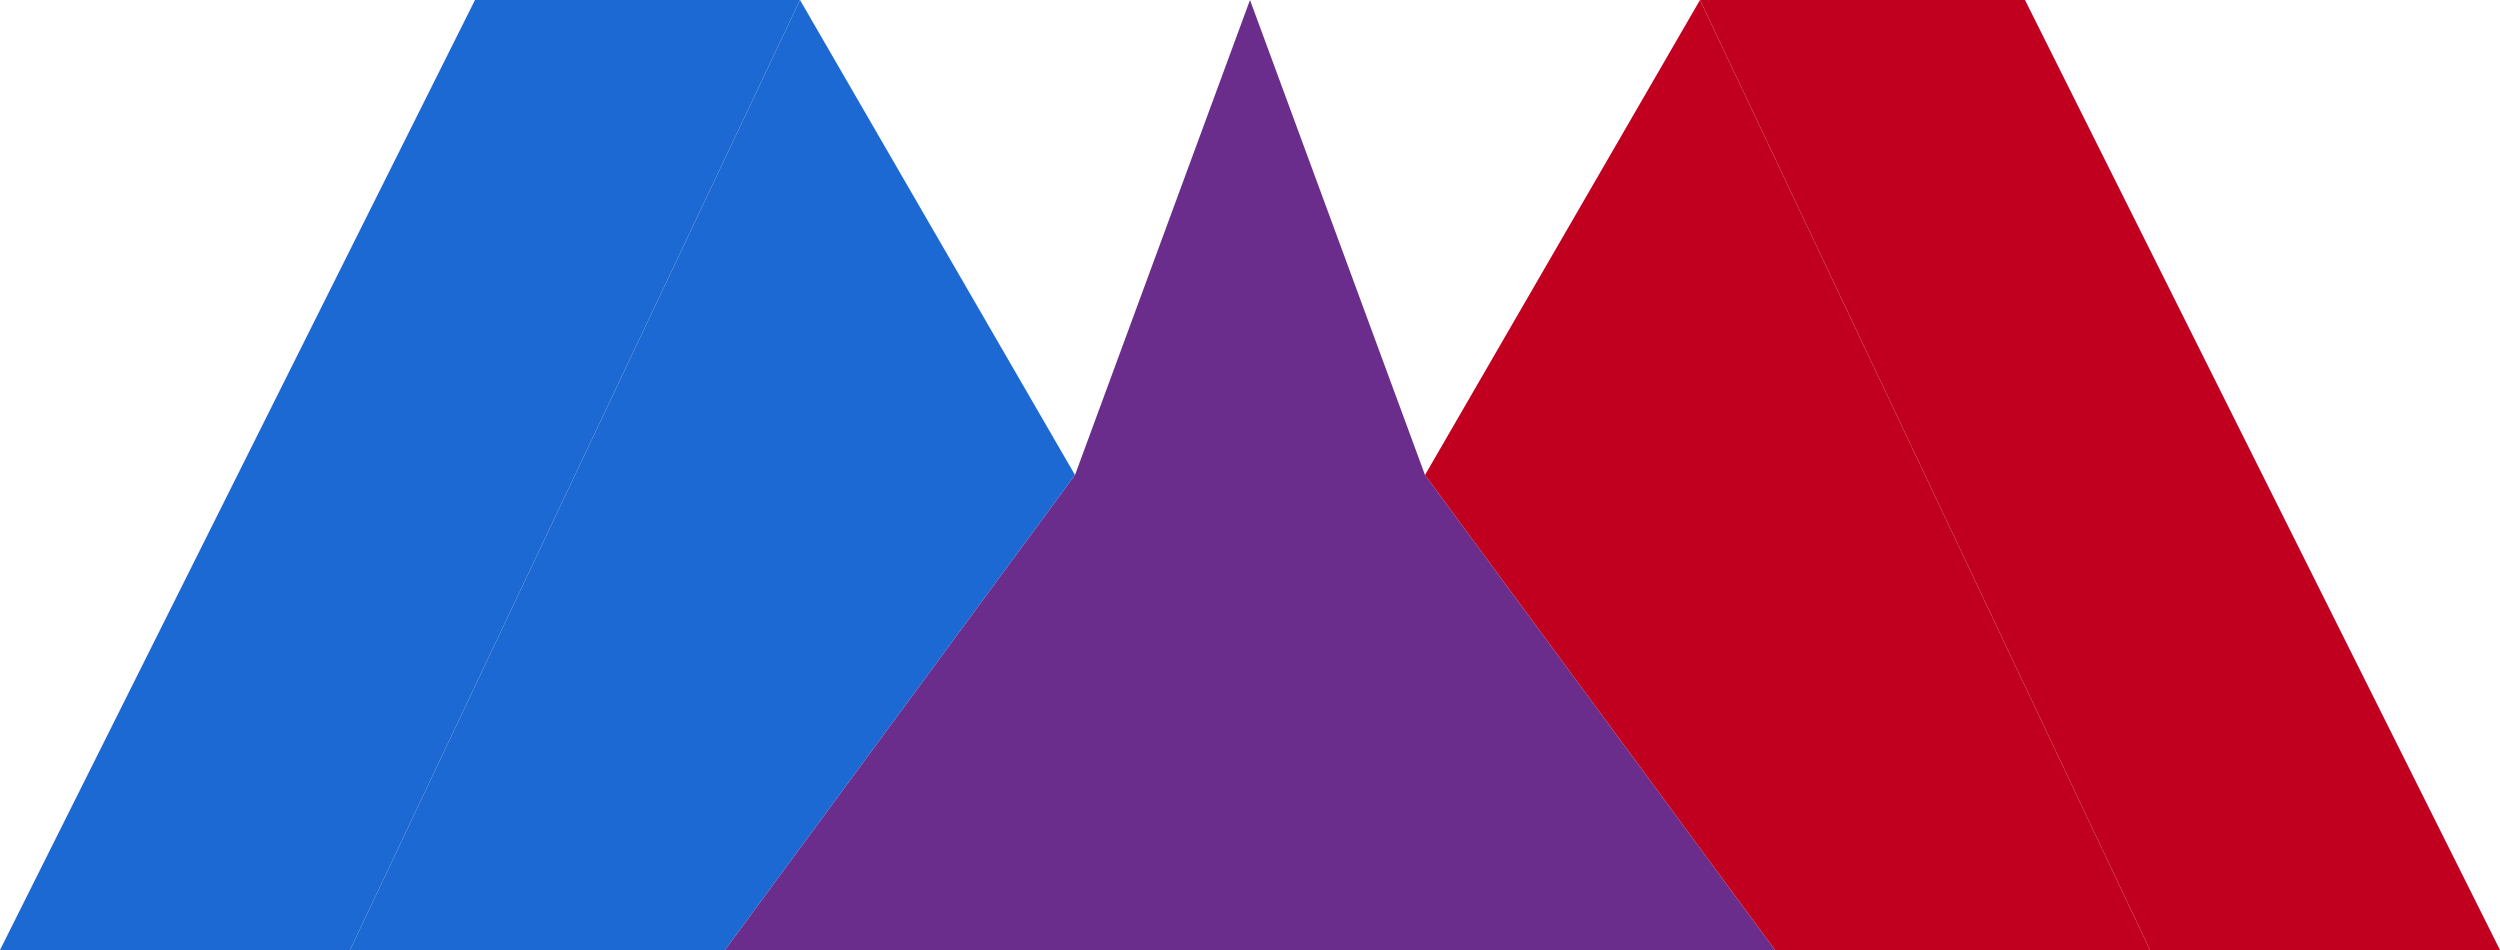
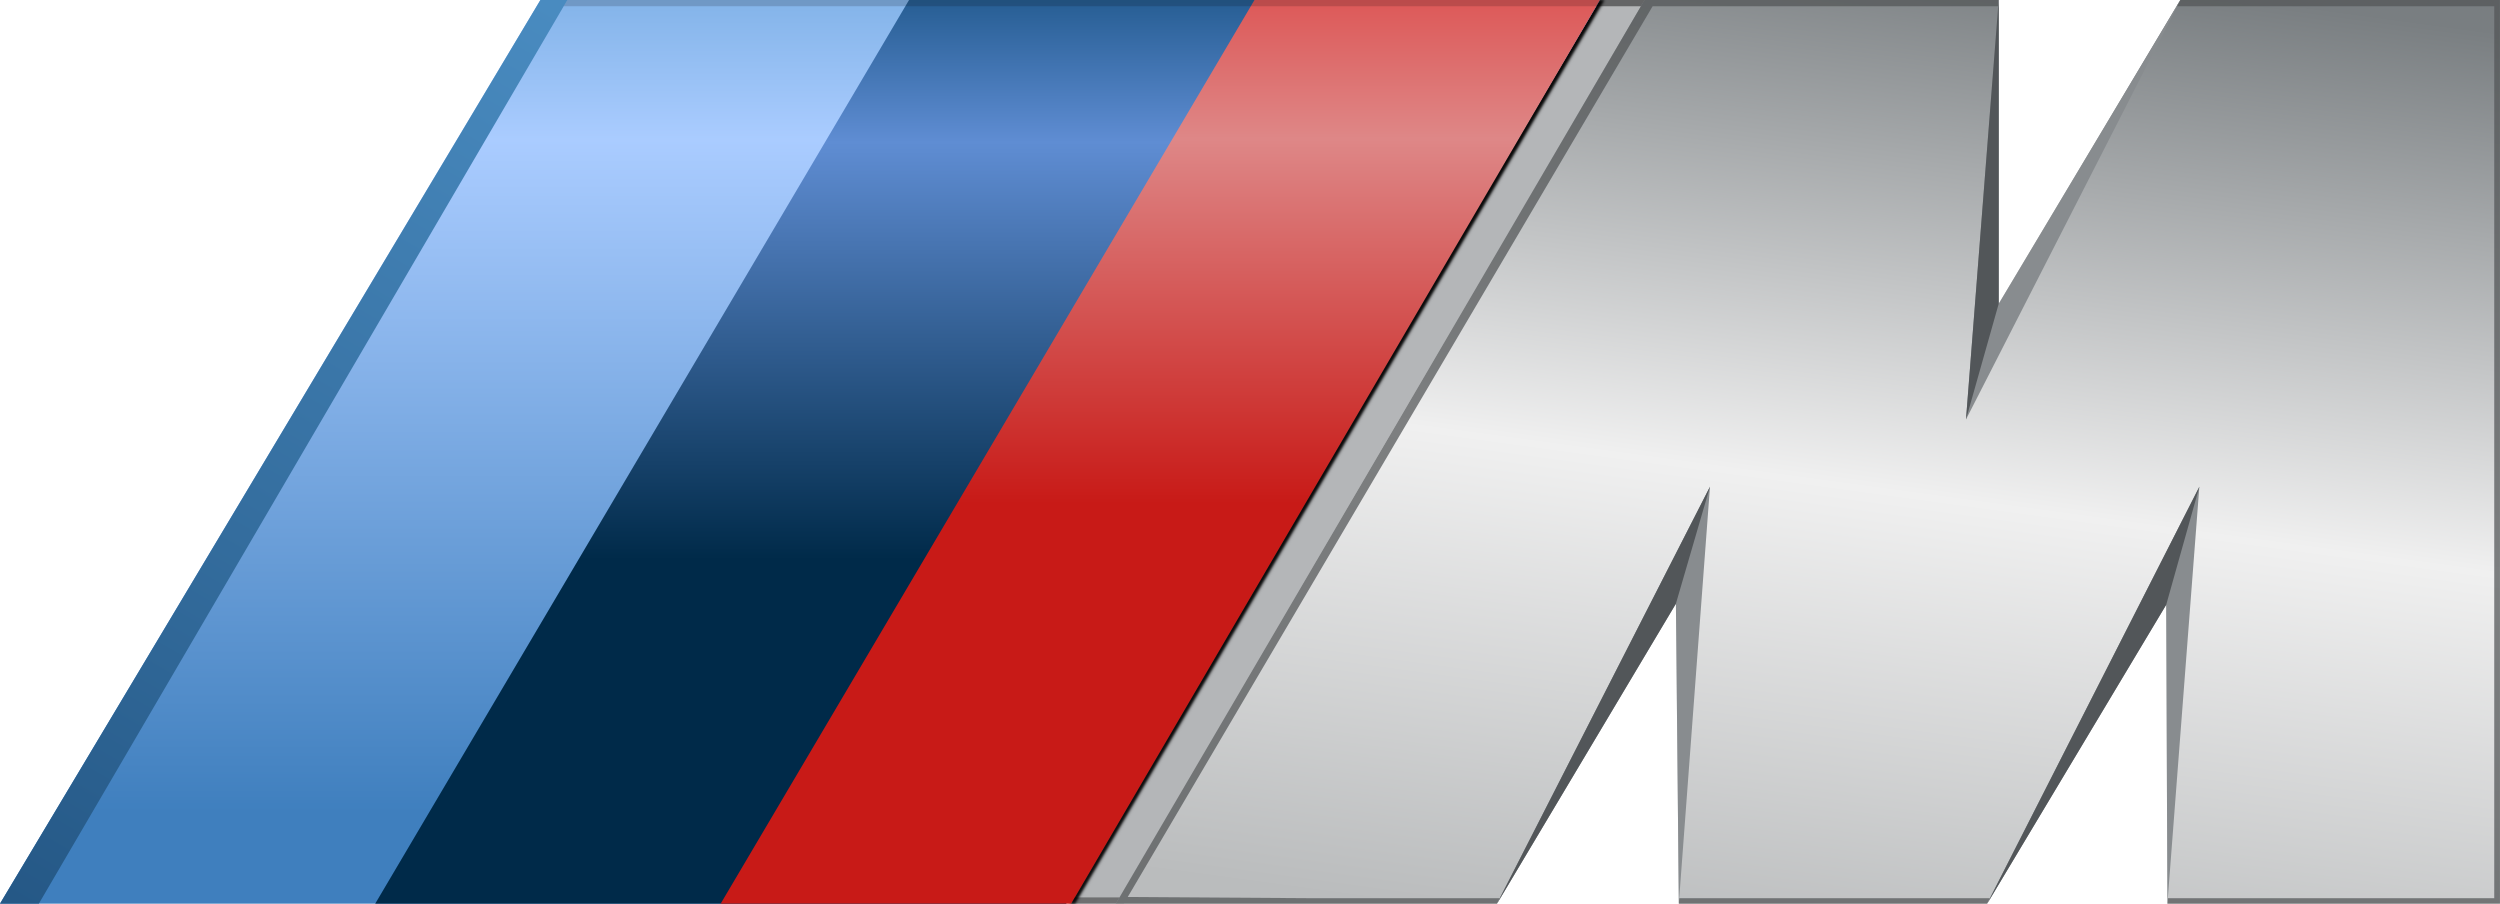
- <svg xmlns="http://www.w3.org/2000/svg" viewBox="0 0 200 76" role="img" aria-label="BMW M Division Logo">
-   <path d="M0,76 L38,0 L64,0 L28,76 Z" fill="#1C69D4" />
-   <path d="M28,76 L64,0 L86,38 L58,76 Z" fill="#1C69D4" />
-   <path d="M58,76 L86,38 L100,0 L114,38 L142,76 Z" fill="#6B2D8B" />
-   <path d="M142,76 L114,38 L136,0 L172,76 Z" fill="#C1001F" />
-   <path d="M172,76 L136,0 L162,0 L200,76 Z" fill="#C1001F" />
+ <svg xmlns="http://www.w3.org/2000/svg" xmlns:xlink="http://www.w3.org/1999/xlink" width="57.978mm" height="20.957mm" viewBox="0 0 57.978 20.957" version="1.1" id="svg8">
+   <defs id="defs2">
+     <linearGradient id="linearGradient1213">
+       <stop style="stop-color:#498bc0;stop-opacity:1" offset="0" id="stop1209" />
+       <stop style="stop-color:#255886;stop-opacity:1" offset="1" id="stop1211" />
+     </linearGradient>
+     <linearGradient id="linearGradient1169">
+       <stop id="stop1163" offset="0" style="stop-color:#003d68;stop-opacity:1" />
+       <stop style="stop-color:#5f8dd3;stop-opacity:1" offset="0.364" id="stop1165" />
+       <stop id="stop1167" offset="1" style="stop-color:#002a49;stop-opacity:1" />
+     </linearGradient>
+     <linearGradient id="linearGradient1161">
+       <stop id="stop1155" offset="0" style="stop-color:#619ed5;stop-opacity:1" />
+       <stop style="stop-color:#aaccff;stop-opacity:1" offset="0.28" id="stop1157" />
+       <stop id="stop1159" offset="1" style="stop-color:#3f7fbe;stop-opacity:1" />
+     </linearGradient>
+     <linearGradient id="linearGradient1133">
+       <stop style="stop-color:#db1e1c;stop-opacity:1;" offset="0" id="stop1129" />
+       <stop id="stop1137" offset="0.463" style="stop-color:#de8787;stop-opacity:1" />
+       <stop style="stop-color:#c81a17;stop-opacity:1" offset="1" id="stop1131" />
+     </linearGradient>
+     <linearGradient id="linearGradient881">
+       <stop style="stop-color:#797e81;stop-opacity:1" offset="0" id="stop877" />
+       <stop id="stop885" offset="0.53" style="stop-color:#f0f0f0;stop-opacity:1" />
+       <stop style="stop-color:#babcbd;stop-opacity:1" offset="1" id="stop879" />
+     </linearGradient>
+     <linearGradient xlink:href="#linearGradient881" id="linearGradient883" x1="160.415" y1="100.728" x2="157.24" y2="124.011" gradientUnits="userSpaceOnUse" gradientTransform="scale(3.779527)" />
+     <linearGradient xlink:href="#linearGradient1133" id="linearGradient1135" x1="145.039" y1="97.411" x2="145.039" y2="113.164" gradientUnits="userSpaceOnUse" />
+     <linearGradient xlink:href="#linearGradient1169" id="linearGradient1145" x1="522.712" y1="375.085" x2="522.712" y2="432.632" gradientUnits="userSpaceOnUse" />
+     <linearGradient xlink:href="#linearGradient1161" id="linearGradient1153" x1="489.821" y1="372.817" x2="489.821" y2="454.814" gradientUnits="userSpaceOnUse" />
+     <filter style="color-interpolation-filters:sRGB" id="filter1198" x="-0.008" width="1.016" y="-0.005" height="1.01">
+       <feGaussianBlur stdDeviation="0.042" id="feGaussianBlur1200" />
+     </filter>
+     <linearGradient xlink:href="#linearGradient1213" id="linearGradient1215" x1="126.041" y1="101.485" x2="113.942" y2="122.442" gradientUnits="userSpaceOnUse" />
+   </defs>
+   <g id="layer1" transform="translate(-113.5091,-101.4848)">
+     <g id="g1243">
+       <g id="g1279">
+         <path style="fill:#b4b6b8;fill-opacity:1;stroke:none;stroke-width:0.049px;stroke-linecap:butt;stroke-linejoin:miter;stroke-opacity:1" d="m 139.572,122.442 -1.222,-2.6e-4 12.263,-20.957 h 1.307 z" id="path871" />
+         <path style="fill:#000000;stroke:none;stroke-width:0.265px;stroke-linecap:butt;stroke-linejoin:miter;stroke-opacity:1;filter:url(#filter1198)" d="m 150.549,101.485 -12.263,20.957 h 0.136 l 12.285,-20.957 z" id="path1188" transform="rotate(-0.01934441,144.5036,68.67139)" />
+         <path style="opacity:1;fill:url(#linearGradient883);fill-opacity:1;stroke:none;stroke-width:0.185px;stroke-linecap:butt;stroke-linejoin:miter;stroke-opacity:1" d="m 573.16,383.564 -46.348,79.207 h 33.412 l 15.682,-26.293 0.256,26.293 h 27.025 l 15.691,-26.199 0.111,26.199 h 29.148 v -79.207 h -28.018 l -15.922,26.633 v -26.633 z" transform="scale(0.2645833)" id="path838" />
+         <path style="opacity:0.73;fill:#525557;fill-opacity:1;stroke:none;stroke-width:0.185px;stroke-linecap:butt;stroke-linejoin:miter;stroke-opacity:1" d="m 573.16,383.564 -46.347,79.207 h 0.703 32.709 l 0.244,-0.479 h -16.756 l -15.854,-0.104 46.006,-78.074 h 14.895 15.396 l 0.043,-0.551 h -30.01 -0.359 z m 46.961,0 -0.318,0.551 h 13.916 13.916 v 39.088 39.09 h -14.016 -14.592 l -0.037,0.479 h 29.148 v -79.207 z m -43.924,78.729 -0.035,0.479 h 27.025 l 0.244,-0.479 h -13.611 z" transform="scale(0.2645833)" id="path874" />
+         <path style="opacity:1;fill:url(#linearGradient1153);fill-opacity:1;stroke:none;stroke-width:1.293;stroke-linecap:butt;stroke-linejoin:miter;stroke-miterlimit:4;stroke-dasharray:none;stroke-dashoffset:0;stroke-opacity:1;paint-order:markers stroke fill" d="m 476.377,383.564 -47.367,79.207 h 3.404 29.486 30.279 30.279 l 46.789,-79.207 h -30.279 -30.279 -29.951 z" id="path861" transform="scale(0.2645833)" />
+         <path style="fill:#888c8f;fill-opacity:1;stroke:none;stroke-width:0.185px;stroke-linecap:butt;stroke-linejoin:miter;stroke-opacity:1" d="m 604.199,383.564 -2.865,36.766 18.787,-36.766 -15.922,26.633 z" transform="scale(0.2645833)" id="path842" />
+         <path style="fill:#525659;fill-opacity:1;stroke:none;stroke-width:0.049px;stroke-linecap:butt;stroke-linejoin:miter;stroke-opacity:1" d="m 159.103,111.212 0.758,-2.681 v -7.047 h -2e-4 z" id="path844" />
+         <path style="fill:#888c8f;fill-opacity:1;stroke:none;stroke-width:0.185px;stroke-linecap:butt;stroke-linejoin:miter;stroke-opacity:1" d="m 578.895,426.221 -18.67,36.551 15.682,-26.293 0.256,26.293 z" id="path910" transform="scale(0.2645833)" />
+         <path style="fill:#525659;fill-opacity:1;stroke:none;stroke-width:0.049px;stroke-linecap:butt;stroke-linejoin:miter;stroke-opacity:1" d="m 148.226,122.442 4.149,-6.957 0.791,-2.714 z" id="path846" />
+         <path style="fill:#888c8f;fill-opacity:1;stroke:none;stroke-width:0.185px;stroke-linecap:butt;stroke-linejoin:miter;stroke-opacity:1" d="m 621.789,426.221 -18.602,36.551 15.691,-26.199 0.111,26.199 z" transform="scale(0.2645833)" id="path920" />
+         <path style="fill:#525659;fill-opacity:1;stroke:none;stroke-width:0.049px;stroke-linecap:butt;stroke-linejoin:miter;stroke-opacity:1" d="m 159.594,122.442 4.152,-6.932 0.77,-2.739 -4.922,9.671 z" id="path850" />
+         <path style="opacity:1;fill:url(#linearGradient1145);fill-opacity:1;stroke:none;stroke-width:1.293;stroke-linecap:butt;stroke-linejoin:miter;stroke-miterlimit:4;stroke-dasharray:none;stroke-dashoffset:0;stroke-opacity:1;paint-order:markers stroke fill" d="m 508.689,383.564 -46.789,79.207 h 30.279 30.279 l 46.789,-79.207 h -30.279 z" id="path859" transform="scale(0.2645833)" />
+         <path style="opacity:1;fill:url(#linearGradient1135);fill-opacity:1;stroke:none;stroke-width:0.342;stroke-linecap:butt;stroke-linejoin:miter;stroke-miterlimit:4;stroke-dasharray:none;stroke-dashoffset:0;stroke-opacity:1;paint-order:markers stroke fill" d="m 142.602,101.485 h 8.011 l -12.263,20.957 -8.128,2.6e-4 z" id="rect856" />
+         <path style="fill:url(#linearGradient1215);fill-opacity:1;stroke:none;stroke-width:0.049px;stroke-linecap:butt;stroke-linejoin:miter;stroke-opacity:1" d="m 126.666,101.485 h -0.624 l -12.533,20.957 h 0.901 z" id="path863" />
+         <path style="opacity:0.155;fill:#000000;stroke:none;stroke-width:0.075px;stroke-linecap:butt;stroke-linejoin:miter;stroke-opacity:1" d="m 150.528,101.63 h -23.947 l 0.085,-0.146 h 23.948 z" id="path865" />
+         <path id="path1171" d="m 151.563,101.63 h -1.036 l 0.086,-0.146 h 1.035 z" style="opacity:0.443;fill:#000000;stroke:none;stroke-width:0.016px;stroke-linecap:butt;stroke-linejoin:miter;stroke-opacity:1" />
+         <path style="opacity:0.385;fill:#000000;stroke:none;stroke-width:0.016px;stroke-linecap:butt;stroke-linejoin:miter;stroke-opacity:1" d="m 139.386,122.442 h -1.036 l 0.086,-0.146 h 1.035 z" id="path1175" />
+       </g>
+     </g>
+   </g>
</svg>
